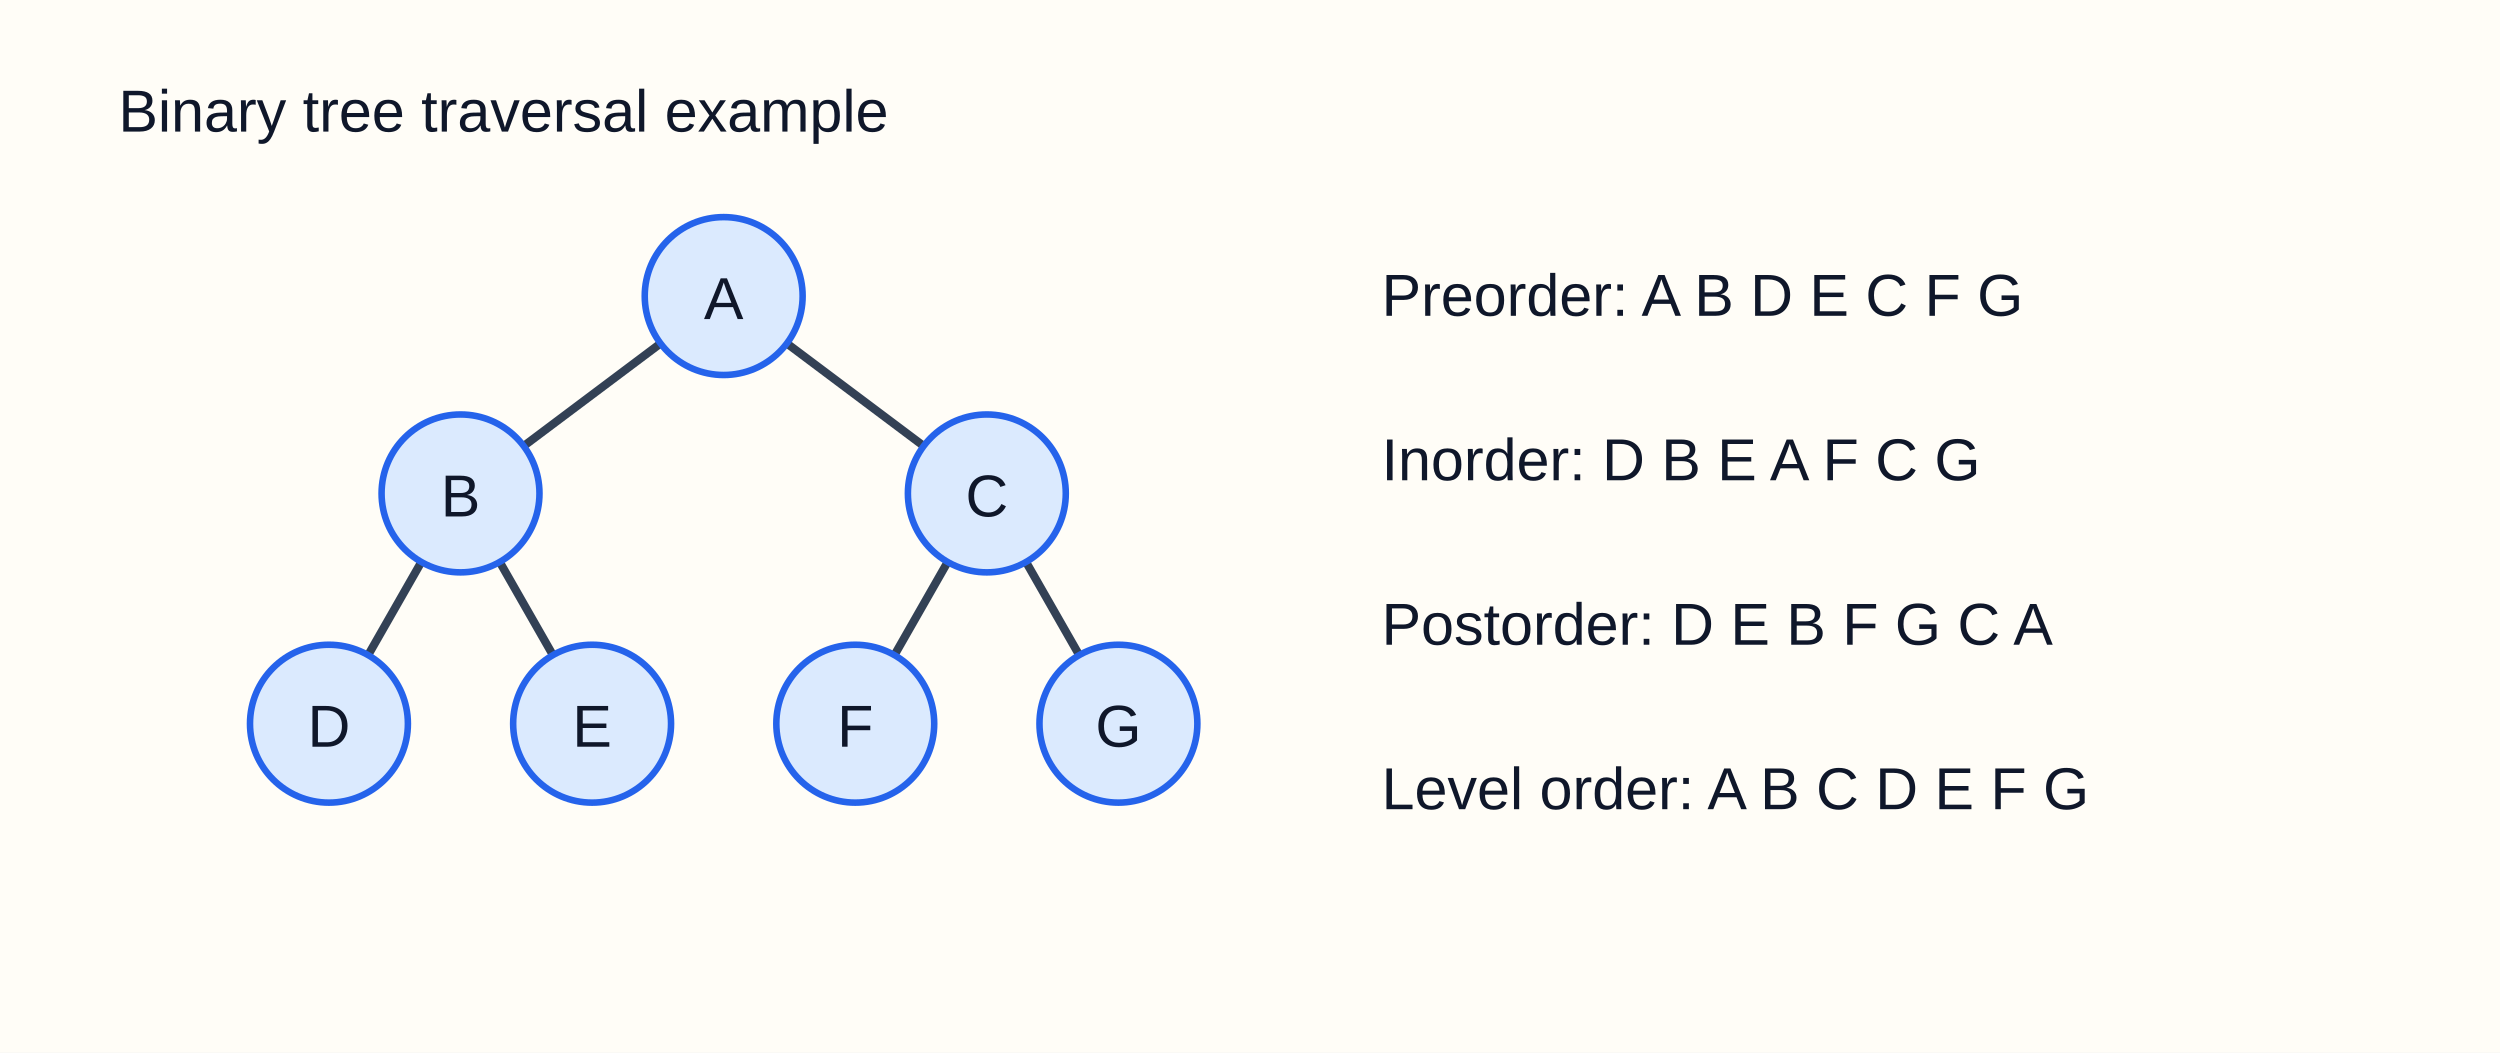
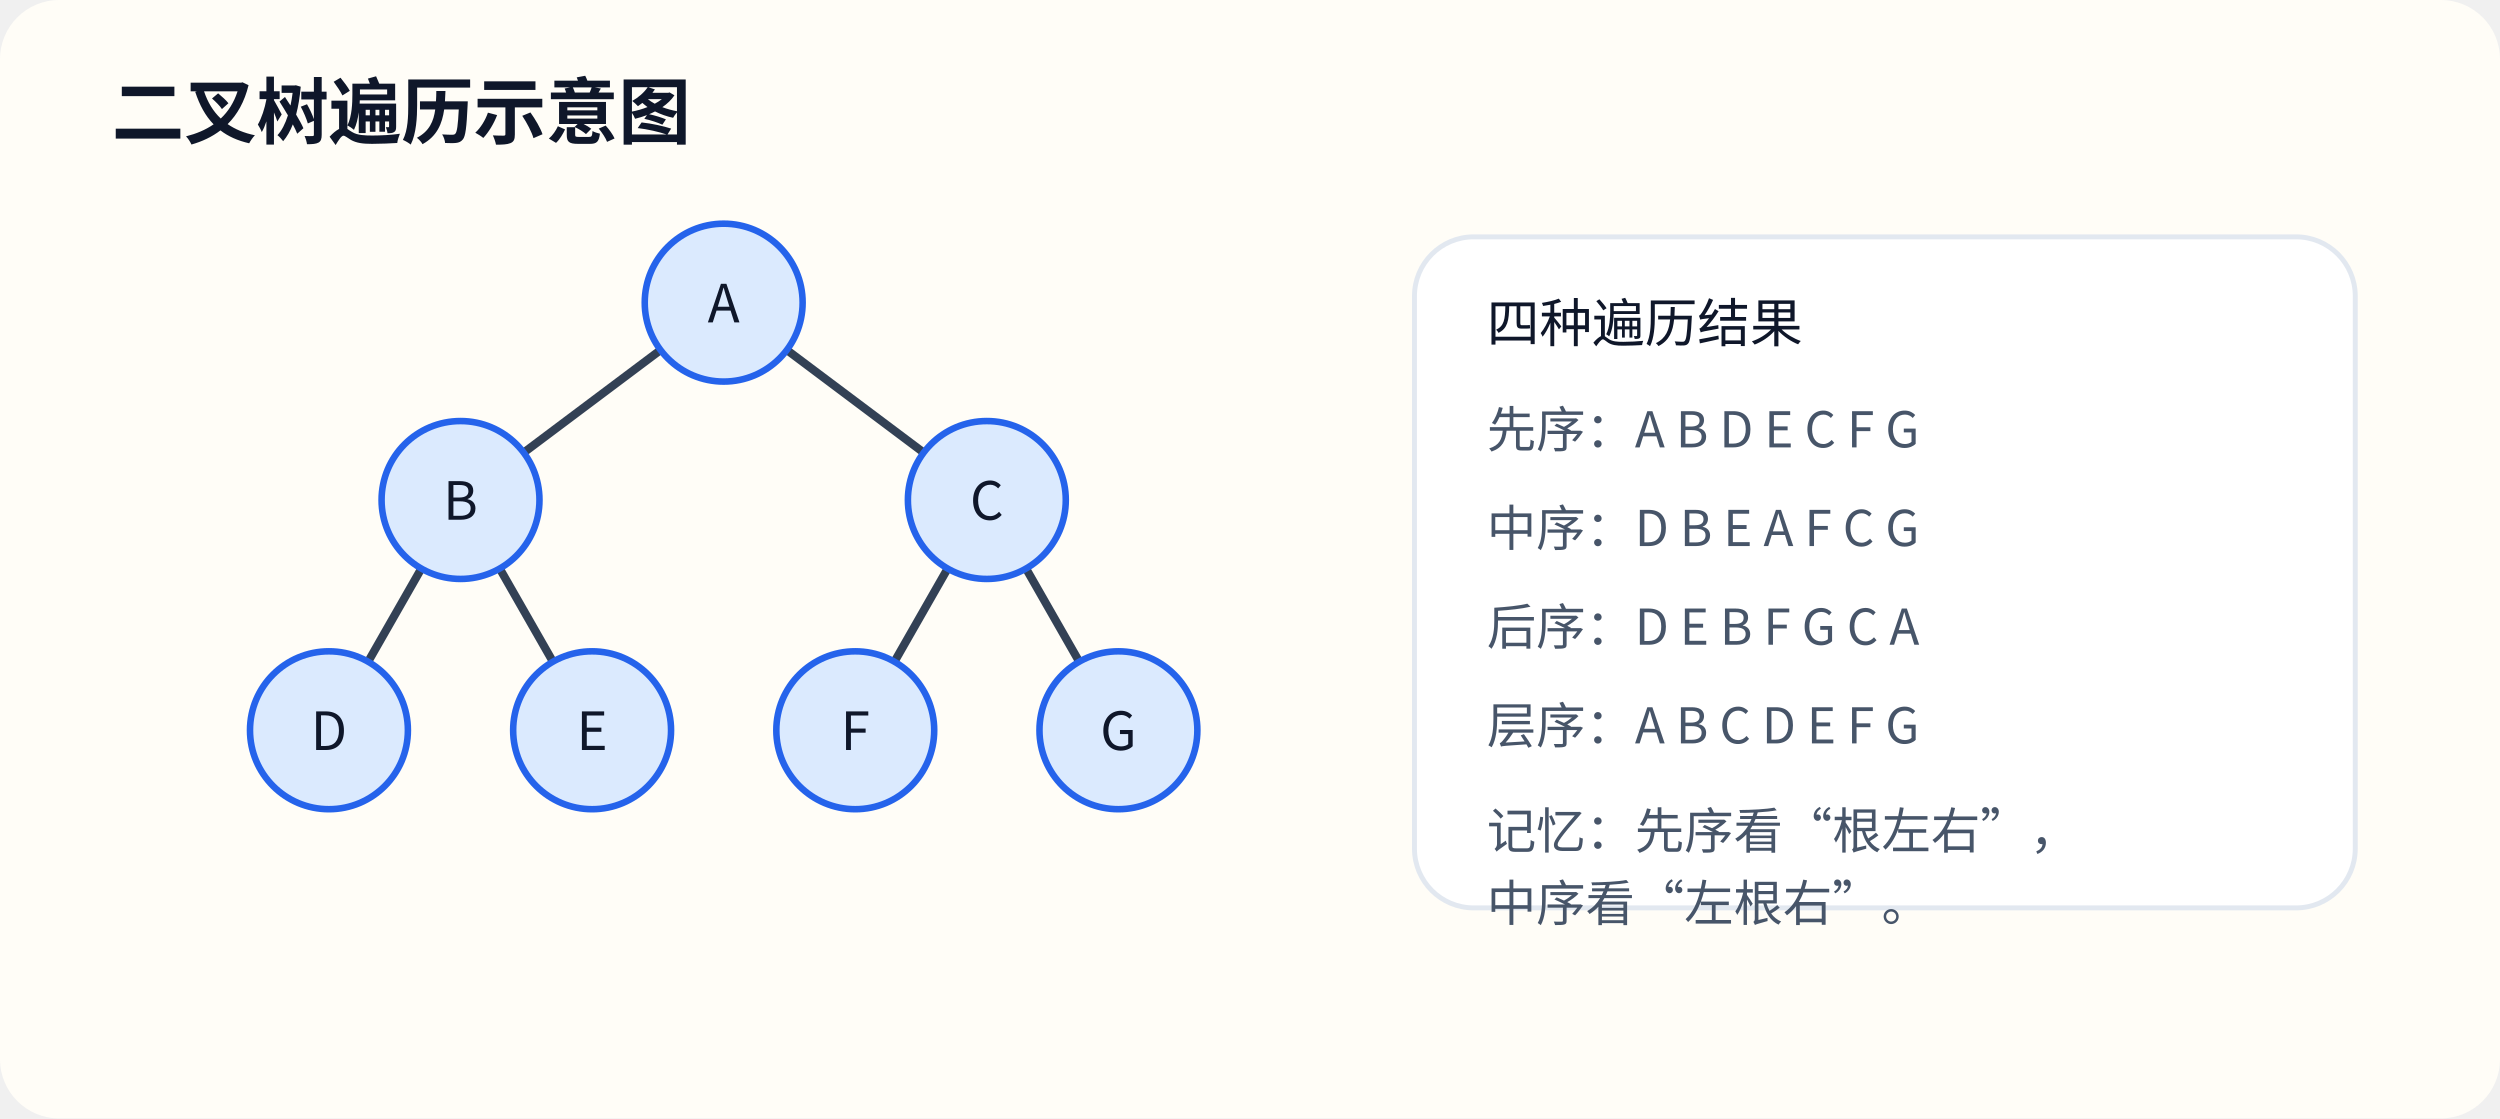
- <svg xmlns="http://www.w3.org/2000/svg" width="760" height="320" viewBox="0 0 760 320">
-   <rect width="760" height="320" fill="#fffdf7" />
+ <svg xmlns="http://www.w3.org/2000/svg" width="760" height="340" viewBox="0 0 760 340">
+   <defs>
+     <style>
+       .bg { fill: #fffdf7; }
+       .title {
+         font-family: "PingFang SC", "Noto Sans CJK SC", "Microsoft YaHei", sans-serif;
+         font-size: 22px;
+         font-weight: 700;
+         fill: #0f172a;
+       }
+       .text {
+         font-family: "PingFang SC", "Noto Sans CJK SC", "Microsoft YaHei", sans-serif;
+         font-size: 16px;
+         fill: #0f172a;
+       }
+       .small {
+         font-family: "PingFang SC", "Noto Sans CJK SC", "Microsoft YaHei", sans-serif;
+         font-size: 15px;
+         fill: #475569;
+       }
+       .note { fill: #ffffff; stroke: #e2e8f0; stroke-width: 1.5; }
+     </style>
+   </defs>
+   <rect class="bg" width="760" height="340" rx="18" />
+   <text class="title" x="34" y="42">二叉树遍历示意图</text>
  <g stroke="#334155" stroke-width="2.5" fill="none">
-     <line x1="220" y1="90" x2="140" y2="150" />
-     <line x1="220" y1="90" x2="300" y2="150" />
-     <line x1="140" y1="150" x2="100" y2="220" />
-     <line x1="140" y1="150" x2="180" y2="220" />
-     <line x1="300" y1="150" x2="260" y2="220" />
-     <line x1="300" y1="150" x2="340" y2="220" />
+     <line x1="220" y1="92" x2="140" y2="152" />
+     <line x1="220" y1="92" x2="300" y2="152" />
+     <line x1="140" y1="152" x2="100" y2="222" />
+     <line x1="140" y1="152" x2="180" y2="222" />
+     <line x1="300" y1="152" x2="260" y2="222" />
+     <line x1="300" y1="152" x2="340" y2="222" />
  </g>
  <g fill="#dbeafe" stroke="#2563eb" stroke-width="2">
-     <circle cx="220" cy="90" r="24" />
-     <circle cx="140" cy="150" r="24" />
-     <circle cx="300" cy="150" r="24" />
-     <circle cx="100" cy="220" r="24" />
-     <circle cx="180" cy="220" r="24" />
-     <circle cx="260" cy="220" r="24" />
-     <circle cx="340" cy="220" r="24" />
+     <circle cx="220" cy="92" r="24" />
+     <circle cx="140" cy="152" r="24" />
+     <circle cx="300" cy="152" r="24" />
+     <circle cx="100" cy="222" r="24" />
+     <circle cx="180" cy="222" r="24" />
+     <circle cx="260" cy="222" r="24" />
+     <circle cx="340" cy="222" r="24" />
  </g>
-   <g font-family="Arial, sans-serif" font-size="18" fill="#0f172a" text-anchor="middle">
-     <text x="220" y="97">A</text>
-     <text x="140" y="157">B</text>
-     <text x="300" y="157">C</text>
-     <text x="100" y="227">D</text>
-     <text x="180" y="227">E</text>
-     <text x="260" y="227">F</text>
-     <text x="340" y="227">G</text>
+   <g class="text" text-anchor="middle">
+     <text x="220" y="98">A</text>
+     <text x="140" y="158">B</text>
+     <text x="300" y="158">C</text>
+     <text x="100" y="228">D</text>
+     <text x="180" y="228">E</text>
+     <text x="260" y="228">F</text>
+     <text x="340" y="228">G</text>
  </g>
-   <g font-family="Arial, sans-serif" font-size="18" fill="#0f172a">
-     <text x="36" y="40">Binary tree traversal example</text>
-     <text x="420" y="96">Preorder: A B D E C F G</text>
-     <text x="420" y="146">Inorder: D B E A F C G</text>
-     <text x="420" y="196">Postorder: D E B F G C A</text>
-     <text x="420" y="246">Level order: A B C D E F G</text>
-   </g>
+   <rect class="note" x="430" y="72" width="286" height="204" rx="18" />
+   <text class="text" x="452" y="104">四种遍历结果</text>
+   <text class="small" x="452" y="136">先序：A B D E C F G</text>
+   <text class="small" x="452" y="166">中序：D B E A F C G</text>
+   <text class="small" x="452" y="196">后序：D E B F G C A</text>
+   <text class="small" x="452" y="226">层序：A B C D E F G</text>
+   <text class="small" x="452" y="258">记忆：先序看“根左右”，</text>
+   <text class="small" x="452" y="280">中序看“左根右”。</text>
</svg>
